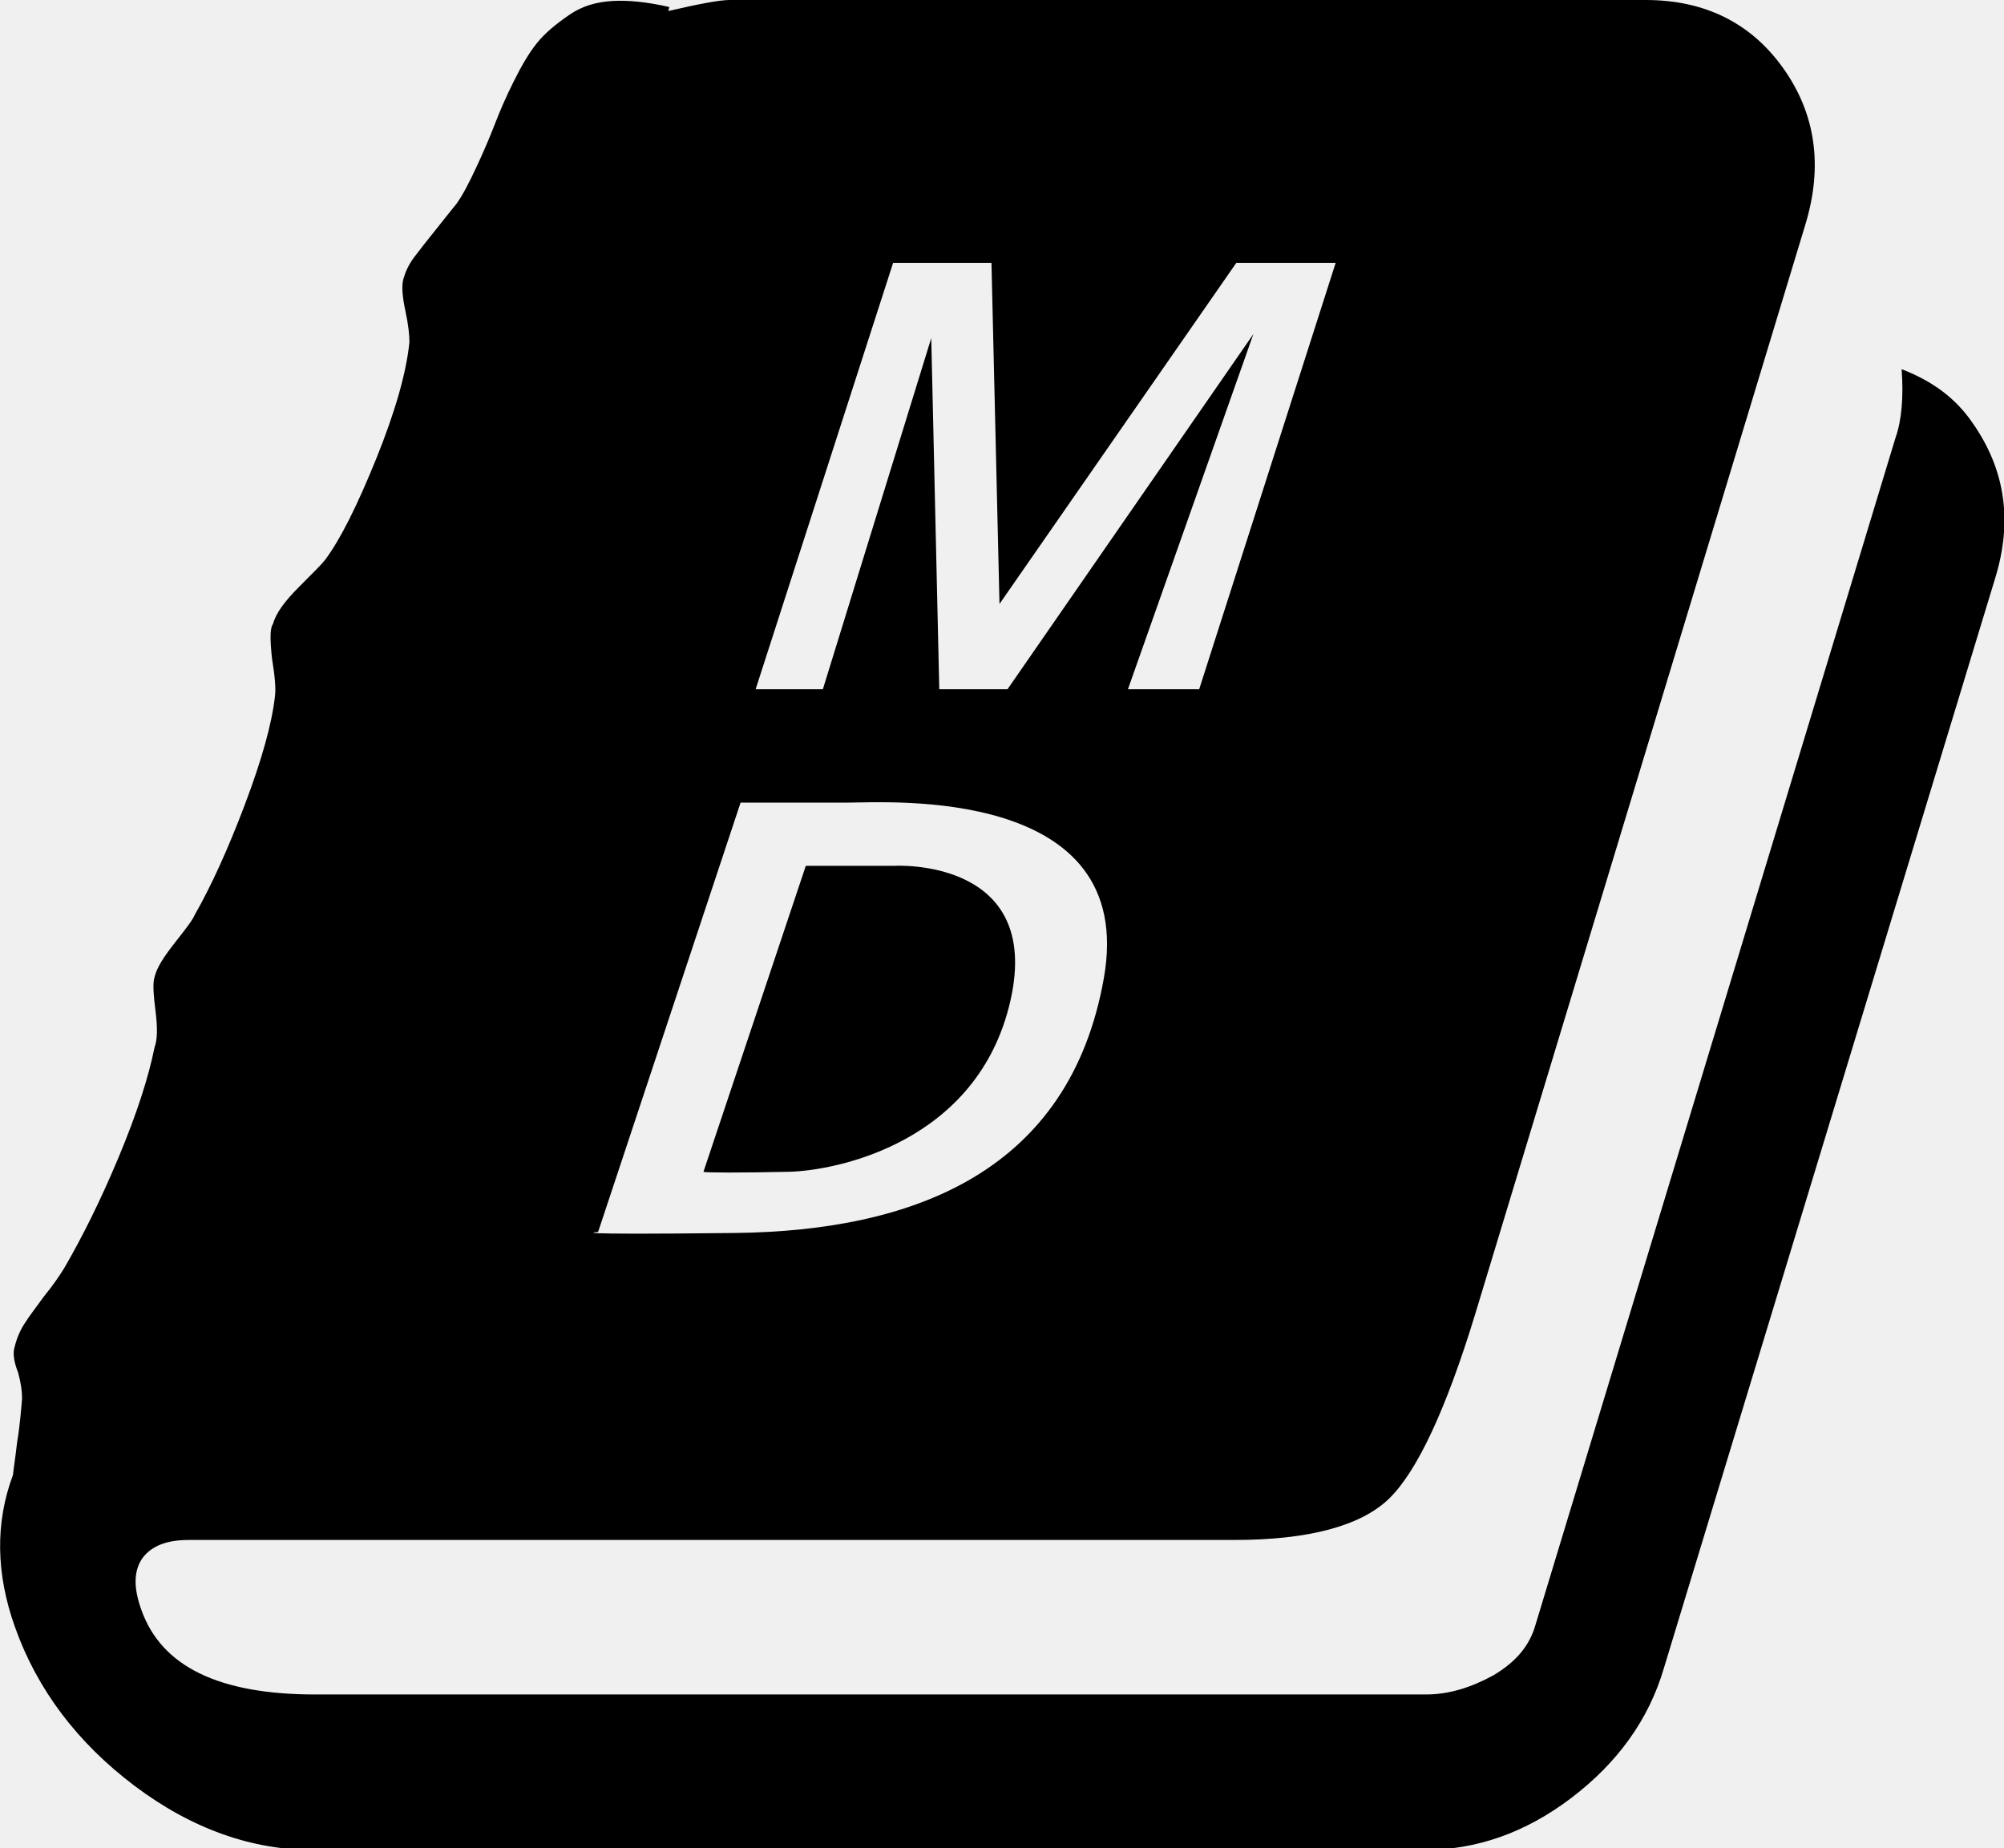
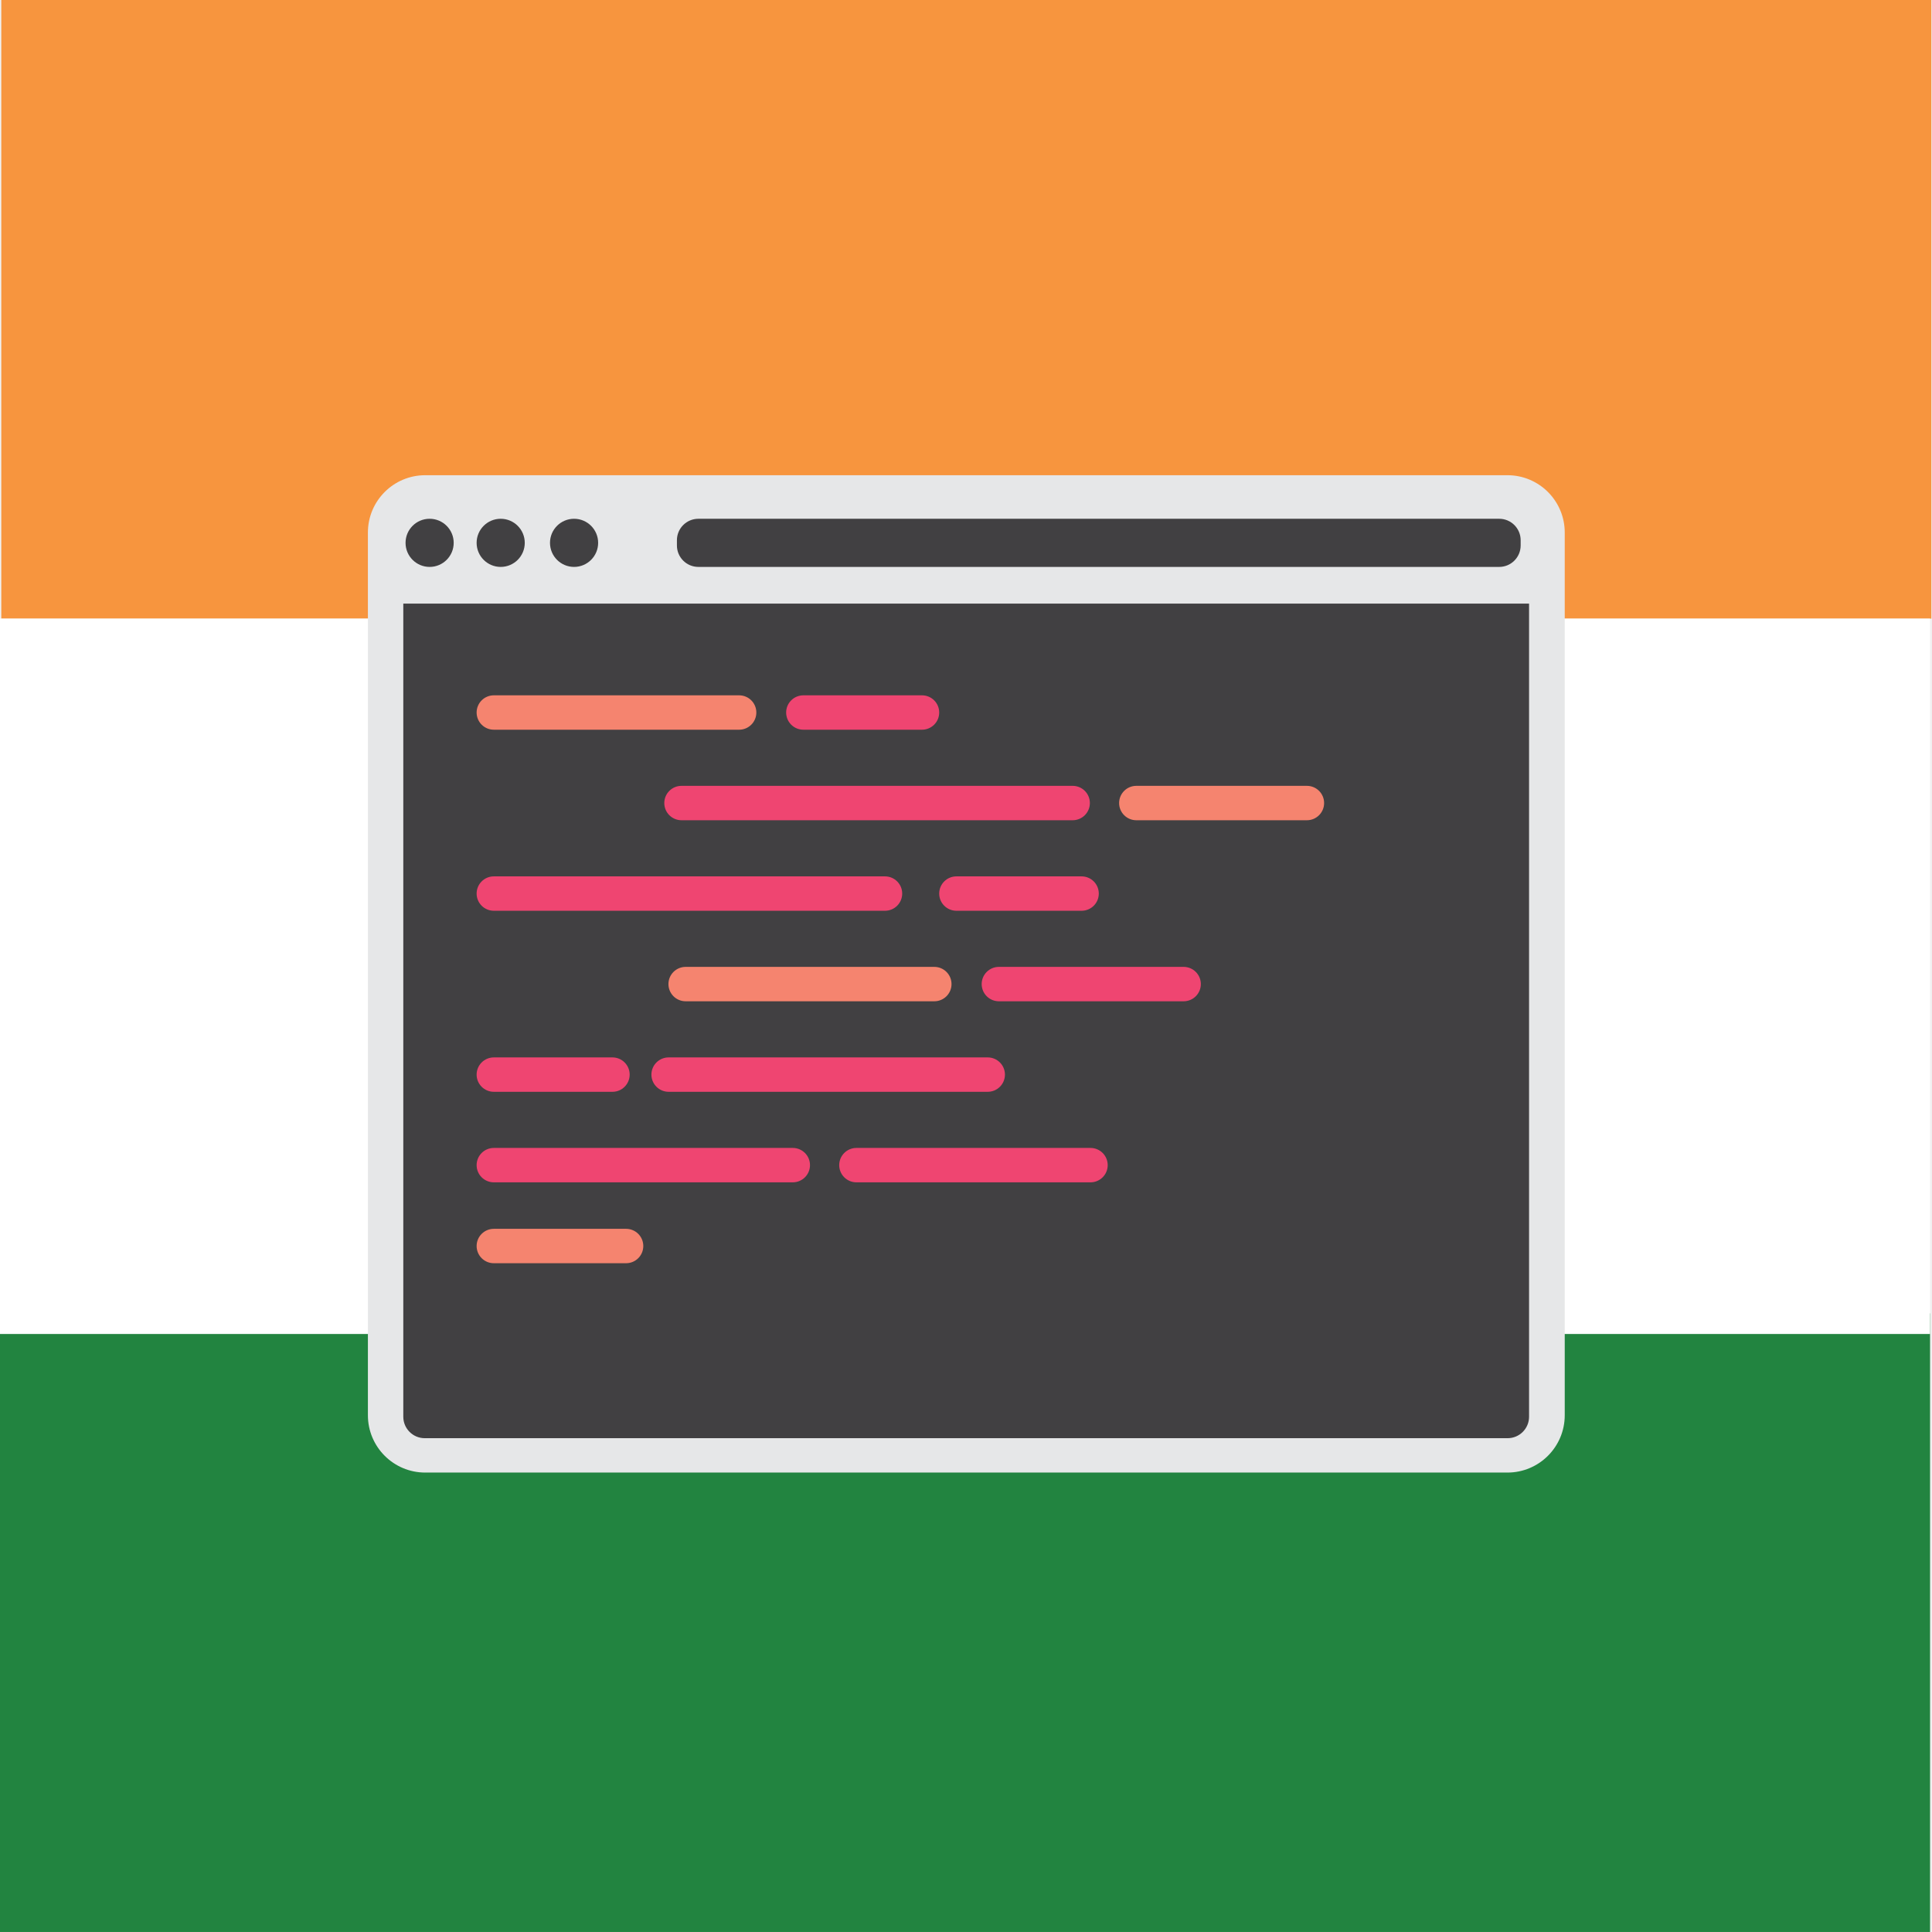
- <svg xmlns="http://www.w3.org/2000/svg" viewBox="0 0 199.7 184.2">
-   <style>
-     @media (prefers-color-scheme: dark) {
-       svg { fill: white; }
-     }
-   </style>
-   <path d="M189.5,36.8c0.2,2.8,0,5.1-0.6,6.8L153,162c-0.6,2.1-2,3.7-4.2,5c-2.2,1.2-4.4,1.9-6.7,1.9H31.4c-9.6,0-15.3-2.8-17.3-8.4   c-0.8-2.2-0.8-3.9,0.1-5.2c0.9-1.2,2.4-1.8,4.6-1.8H123c7.4,0,12.6-1.4,15.4-4.1s5.7-8.9,8.6-18.4l32.9-108.6   c1.8-5.9,1-11.1-2.2-15.6S169.9,0,164,0H72.7c-1,0-3.1,0.4-6.1,1.1l0.1-0.4C64.5,0.2,62.6,0,61,0.1s-3,0.5-4.3,1.4   c-1.3,0.9-2.4,1.8-3.2,2.8S52,6.5,51.2,8.1c-0.8,1.6-1.4,3-1.9,4.3s-1.1,2.7-1.8,4.2c-0.7,1.5-1.3,2.7-2,3.7c-0.5,0.6-1.2,1.5-2,2.5   s-1.6,2-2.2,2.8s-0.9,1.5-1.1,2.2c-0.2,0.7-0.1,1.8,0.2,3.2c0.3,1.4,0.4,2.4,0.4,3.1c-0.3,3-1.4,6.9-3.3,11.6   c-1.9,4.7-3.6,8.1-5.1,10.1c-0.3,0.4-1.2,1.3-2.6,2.7c-1.4,1.4-2.3,2.6-2.6,3.7c-0.3,0.4-0.3,1.5-0.1,3.4c0.3,1.8,0.4,3.1,0.3,3.8   c-0.3,2.7-1.3,6.3-3,10.8c-1.7,4.5-3.4,8.2-5,11c-0.2,0.5-0.9,1.4-2,2.8c-1.1,1.4-1.8,2.5-2,3.4c-0.2,0.6-0.1,1.8,0.1,3.4   c0.2,1.6,0.2,2.8-0.1,3.6c-0.6,3-1.8,6.7-3.6,11c-1.8,4.3-3.6,7.9-5.4,11c-0.5,0.8-1.1,1.7-2,2.8c-0.8,1.1-1.5,2-2,2.8   s-0.8,1.6-1,2.5c-0.1,0.5,0,1.3,0.4,2.3c0.3,1.1,0.4,1.9,0.4,2.6c-0.1,1.1-0.2,2.6-0.5,4.4c-0.2,1.8-0.4,2.9-0.4,3.2   c-1.8,4.8-1.7,9.9,0.2,15.2c2.2,6.2,6.2,11.5,11.9,15.8c5.7,4.3,11.7,6.4,17.8,6.4h110.7c5.2,0,10.1-1.7,14.7-5.2s7.7-7.8,9.2-12.9   l33-108.6c1.8-5.8,1-10.9-2.2-15.5C194.9,39.7,192.6,38,189.5,36.8z M59.6,122.8L73.8,80c0,0,7,0,10.8,0s28.8-1.7,25.4,17.5   c-3.4,19.2-18.8,25.2-36.8,25.4S59.6,122.8,59.6,122.8z M78.6,116.8c4.7-0.1,18.9-2.9,22.1-17.1S89.2,86.3,89.2,86.3l-8.9,0   l-10.2,30.5C70.2,116.9,74,116.9,78.6,116.8z M75.3,68.7L89,26.2h9.8l0.8,34l23.6-34h9.9l-13.6,42.5h-7.1l12.5-35.4l-24.5,35.4h-6.8   l-0.8-35L82,68.7H75.3z" />
+ <svg xmlns="http://www.w3.org/2000/svg" viewBox="0 0 1079.95 1080.31">
+   <defs>
+     <style>.cls-1{fill:#f7953e;}.cls-2{fill:#228440;}.cls-3{fill:#fff;}.cls-4{fill:#e6e7e8;}.cls-5{fill:#414042;}.cls-6{fill:#f5846f;}.cls-7{fill:#ef4571;}</style>
+   </defs>
+   <g id="Layer_2" data-name="Layer 2">
+     <g id="Layer_1-2" data-name="Layer 1">
+       <rect class="cls-1" x="0.72" width="1079.23" height="345.92" />
+       <rect class="cls-2" y="734.38" width="1079.23" height="345.92" />
+       <rect class="cls-3" y="345.92" width="1079.23" height="400" />
+       <rect class="cls-4" x="205.72" y="265.72" width="669.23" height="557.69" rx="32.05" />
+       <path class="cls-5" d="M225.51,337.52H855a0,0,0,0,1,0,0V792.19a12,12,0,0,1-12,12H237.51a12,12,0,0,1-12-12V337.52a0,0,0,0,1,0,0Z" />
+       <rect class="cls-5" x="378.51" y="290.08" width="471.79" height="26.92" rx="12" />
+       <circle class="cls-5" cx="240.23" cy="303.54" r="13.46" />
+       <circle class="cls-5" cx="279.97" cy="303.54" r="13.46" />
+       <circle class="cls-5" cx="321" cy="303.54" r="13.46" />
+       <rect class="cls-6" x="266.51" y="388.8" width="156.41" height="19.23" rx="9.62" />
+       <rect class="cls-6" x="266.51" y="687.12" width="93.2" height="19.23" rx="9.62" />
+       <rect class="cls-6" x="625.77" y="439.42" width="114.63" height="19.23" rx="9.62" />
+       <rect class="cls-6" x="373.77" y="540.65" width="158.29" height="19.23" rx="9.62" />
+       <rect class="cls-7" x="439.59" y="388.8" width="85.58" height="19.23" rx="9.62" />
+       <rect class="cls-7" x="548.92" y="540.65" width="122.55" height="19.23" rx="9.62" />
+       <rect class="cls-7" x="364.25" y="591.27" width="197.68" height="19.23" rx="9.62" />
+       <rect class="cls-7" x="525.17" y="490.04" width="89.24" height="19.23" rx="9.62" />
+       <rect class="cls-7" x="266.51" y="591.27" width="85.58" height="19.23" rx="9.62" />
+       <rect class="cls-7" x="469.26" y="641.89" width="150.13" height="19.23" rx="9.62" />
+       <rect class="cls-7" x="266.51" y="641.89" width="186.41" height="19.23" rx="9.62" />
+       <rect class="cls-7" x="371.45" y="439.42" width="237.97" height="19.23" rx="9.62" />
+       <rect class="cls-7" x="266.51" y="490.04" width="237.97" height="19.23" rx="9.62" />
+     </g>
+   </g>
</svg>
